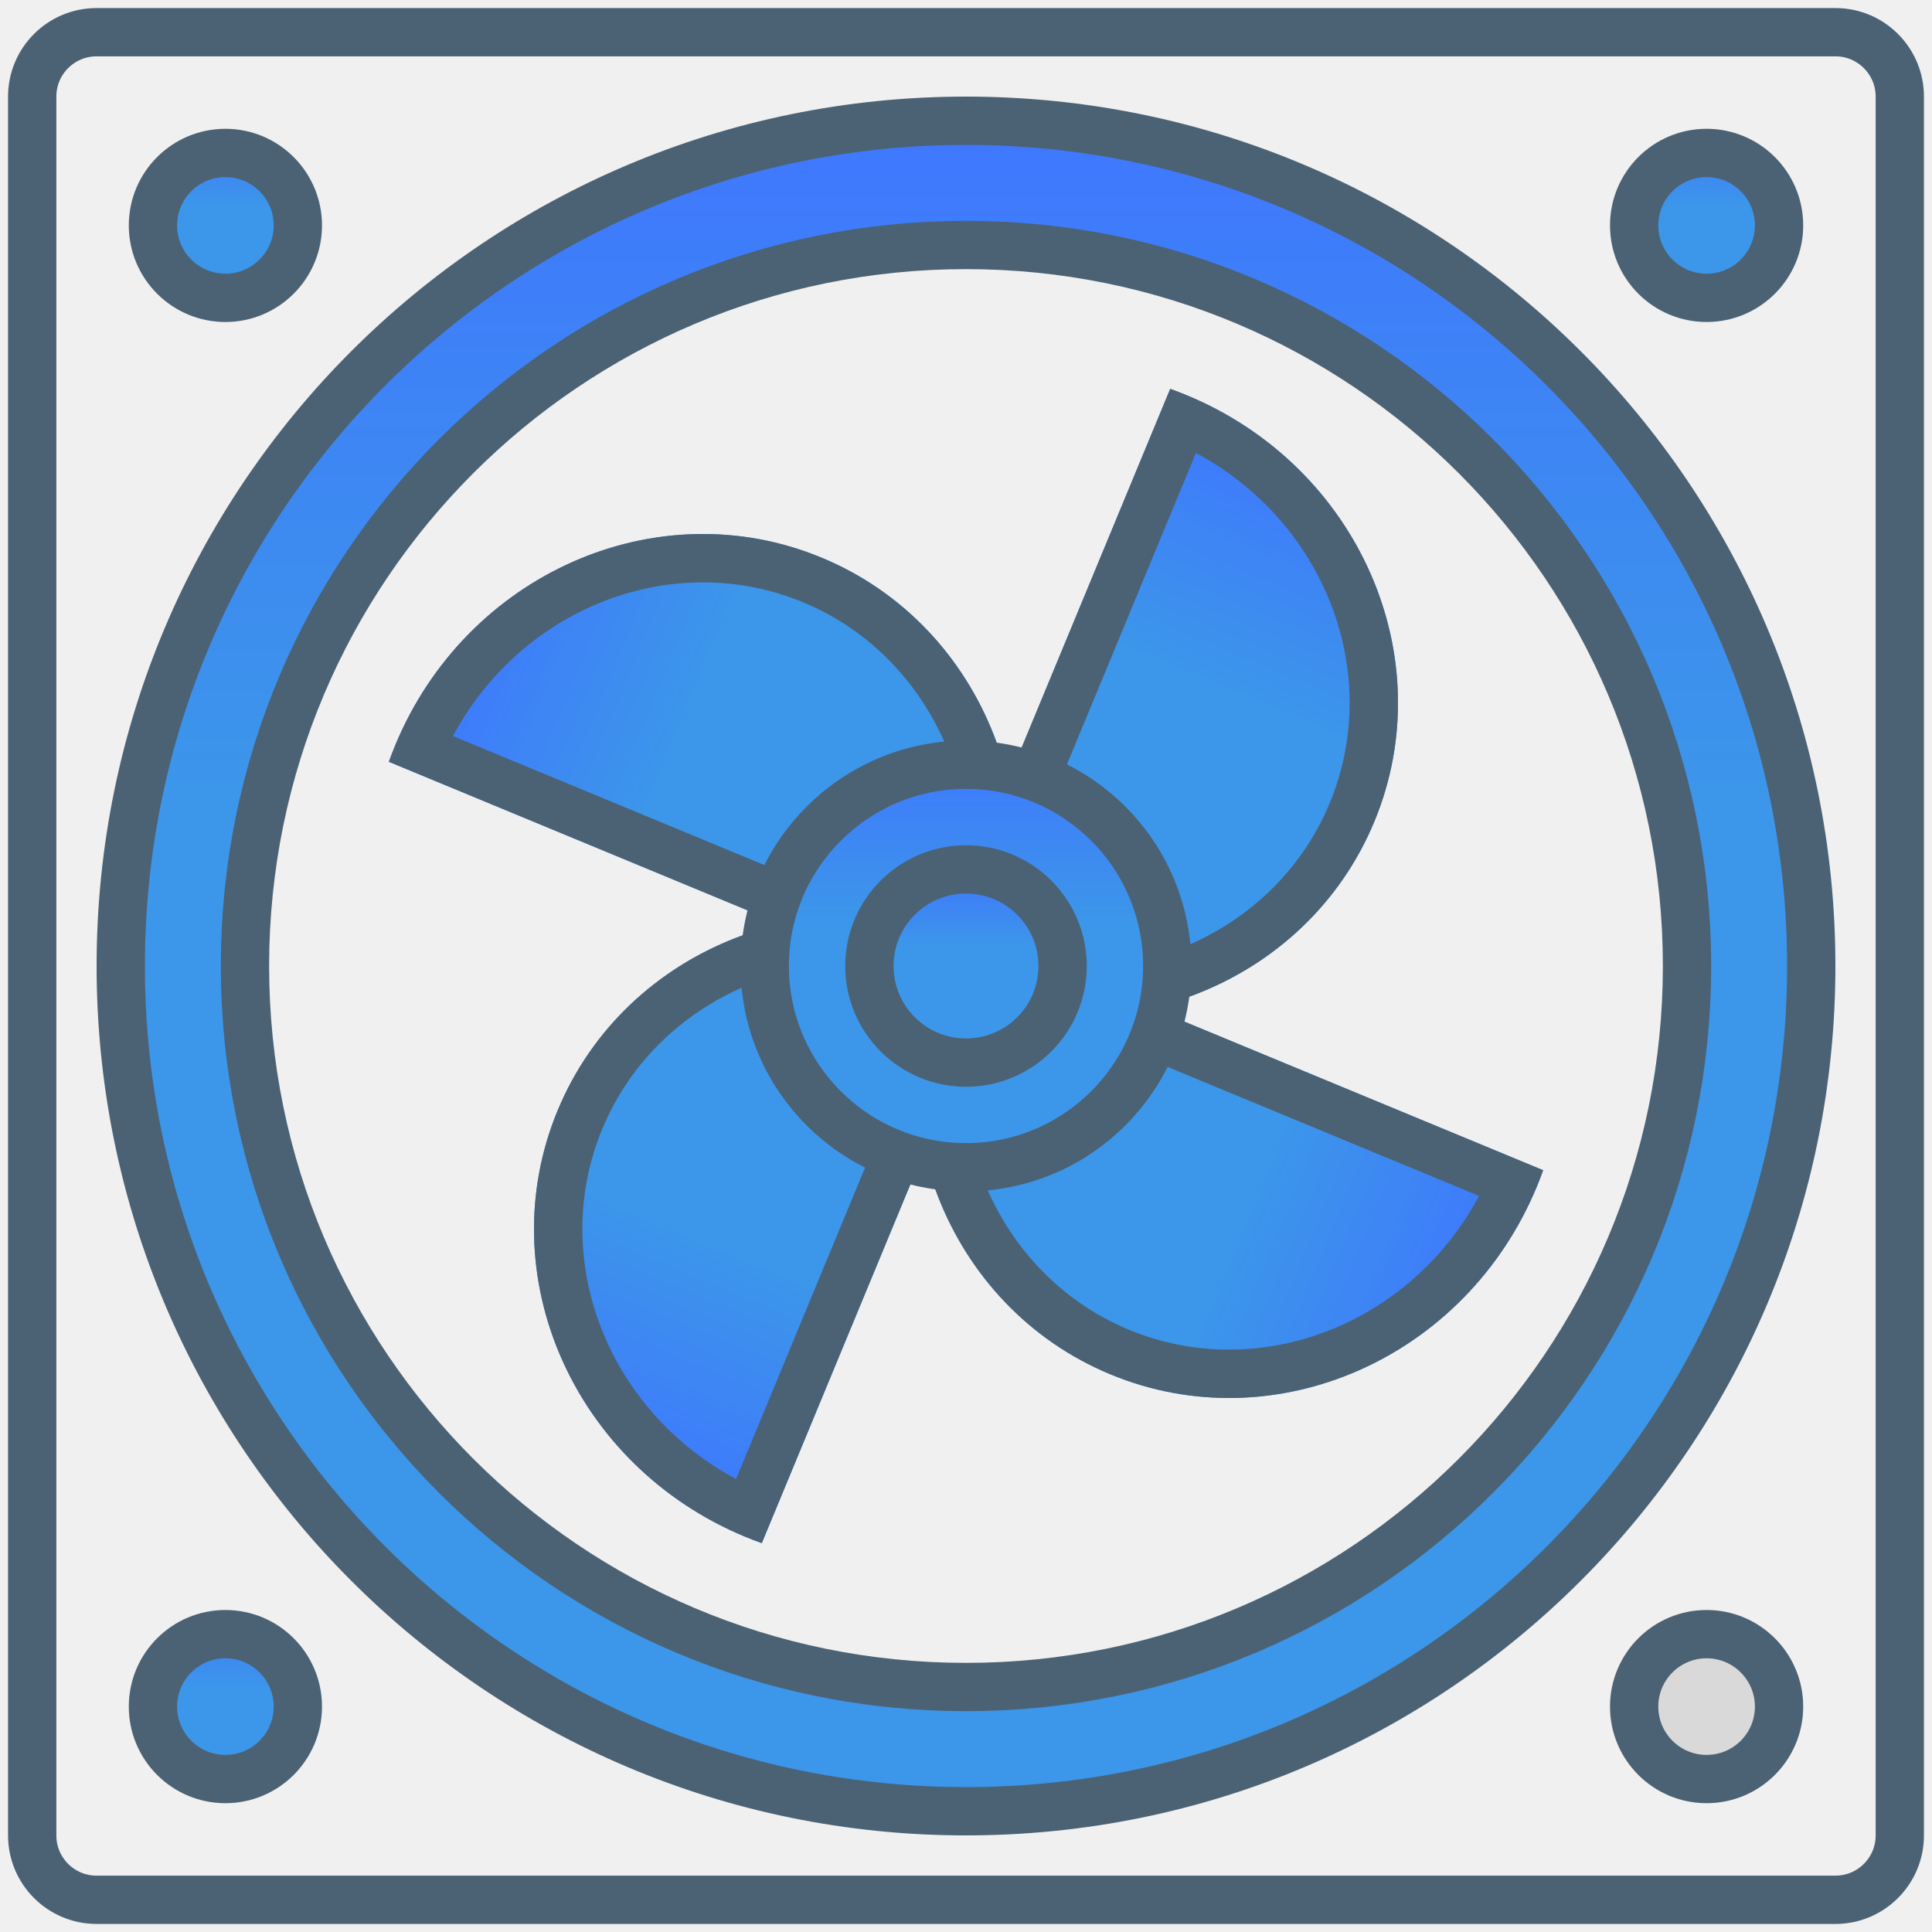
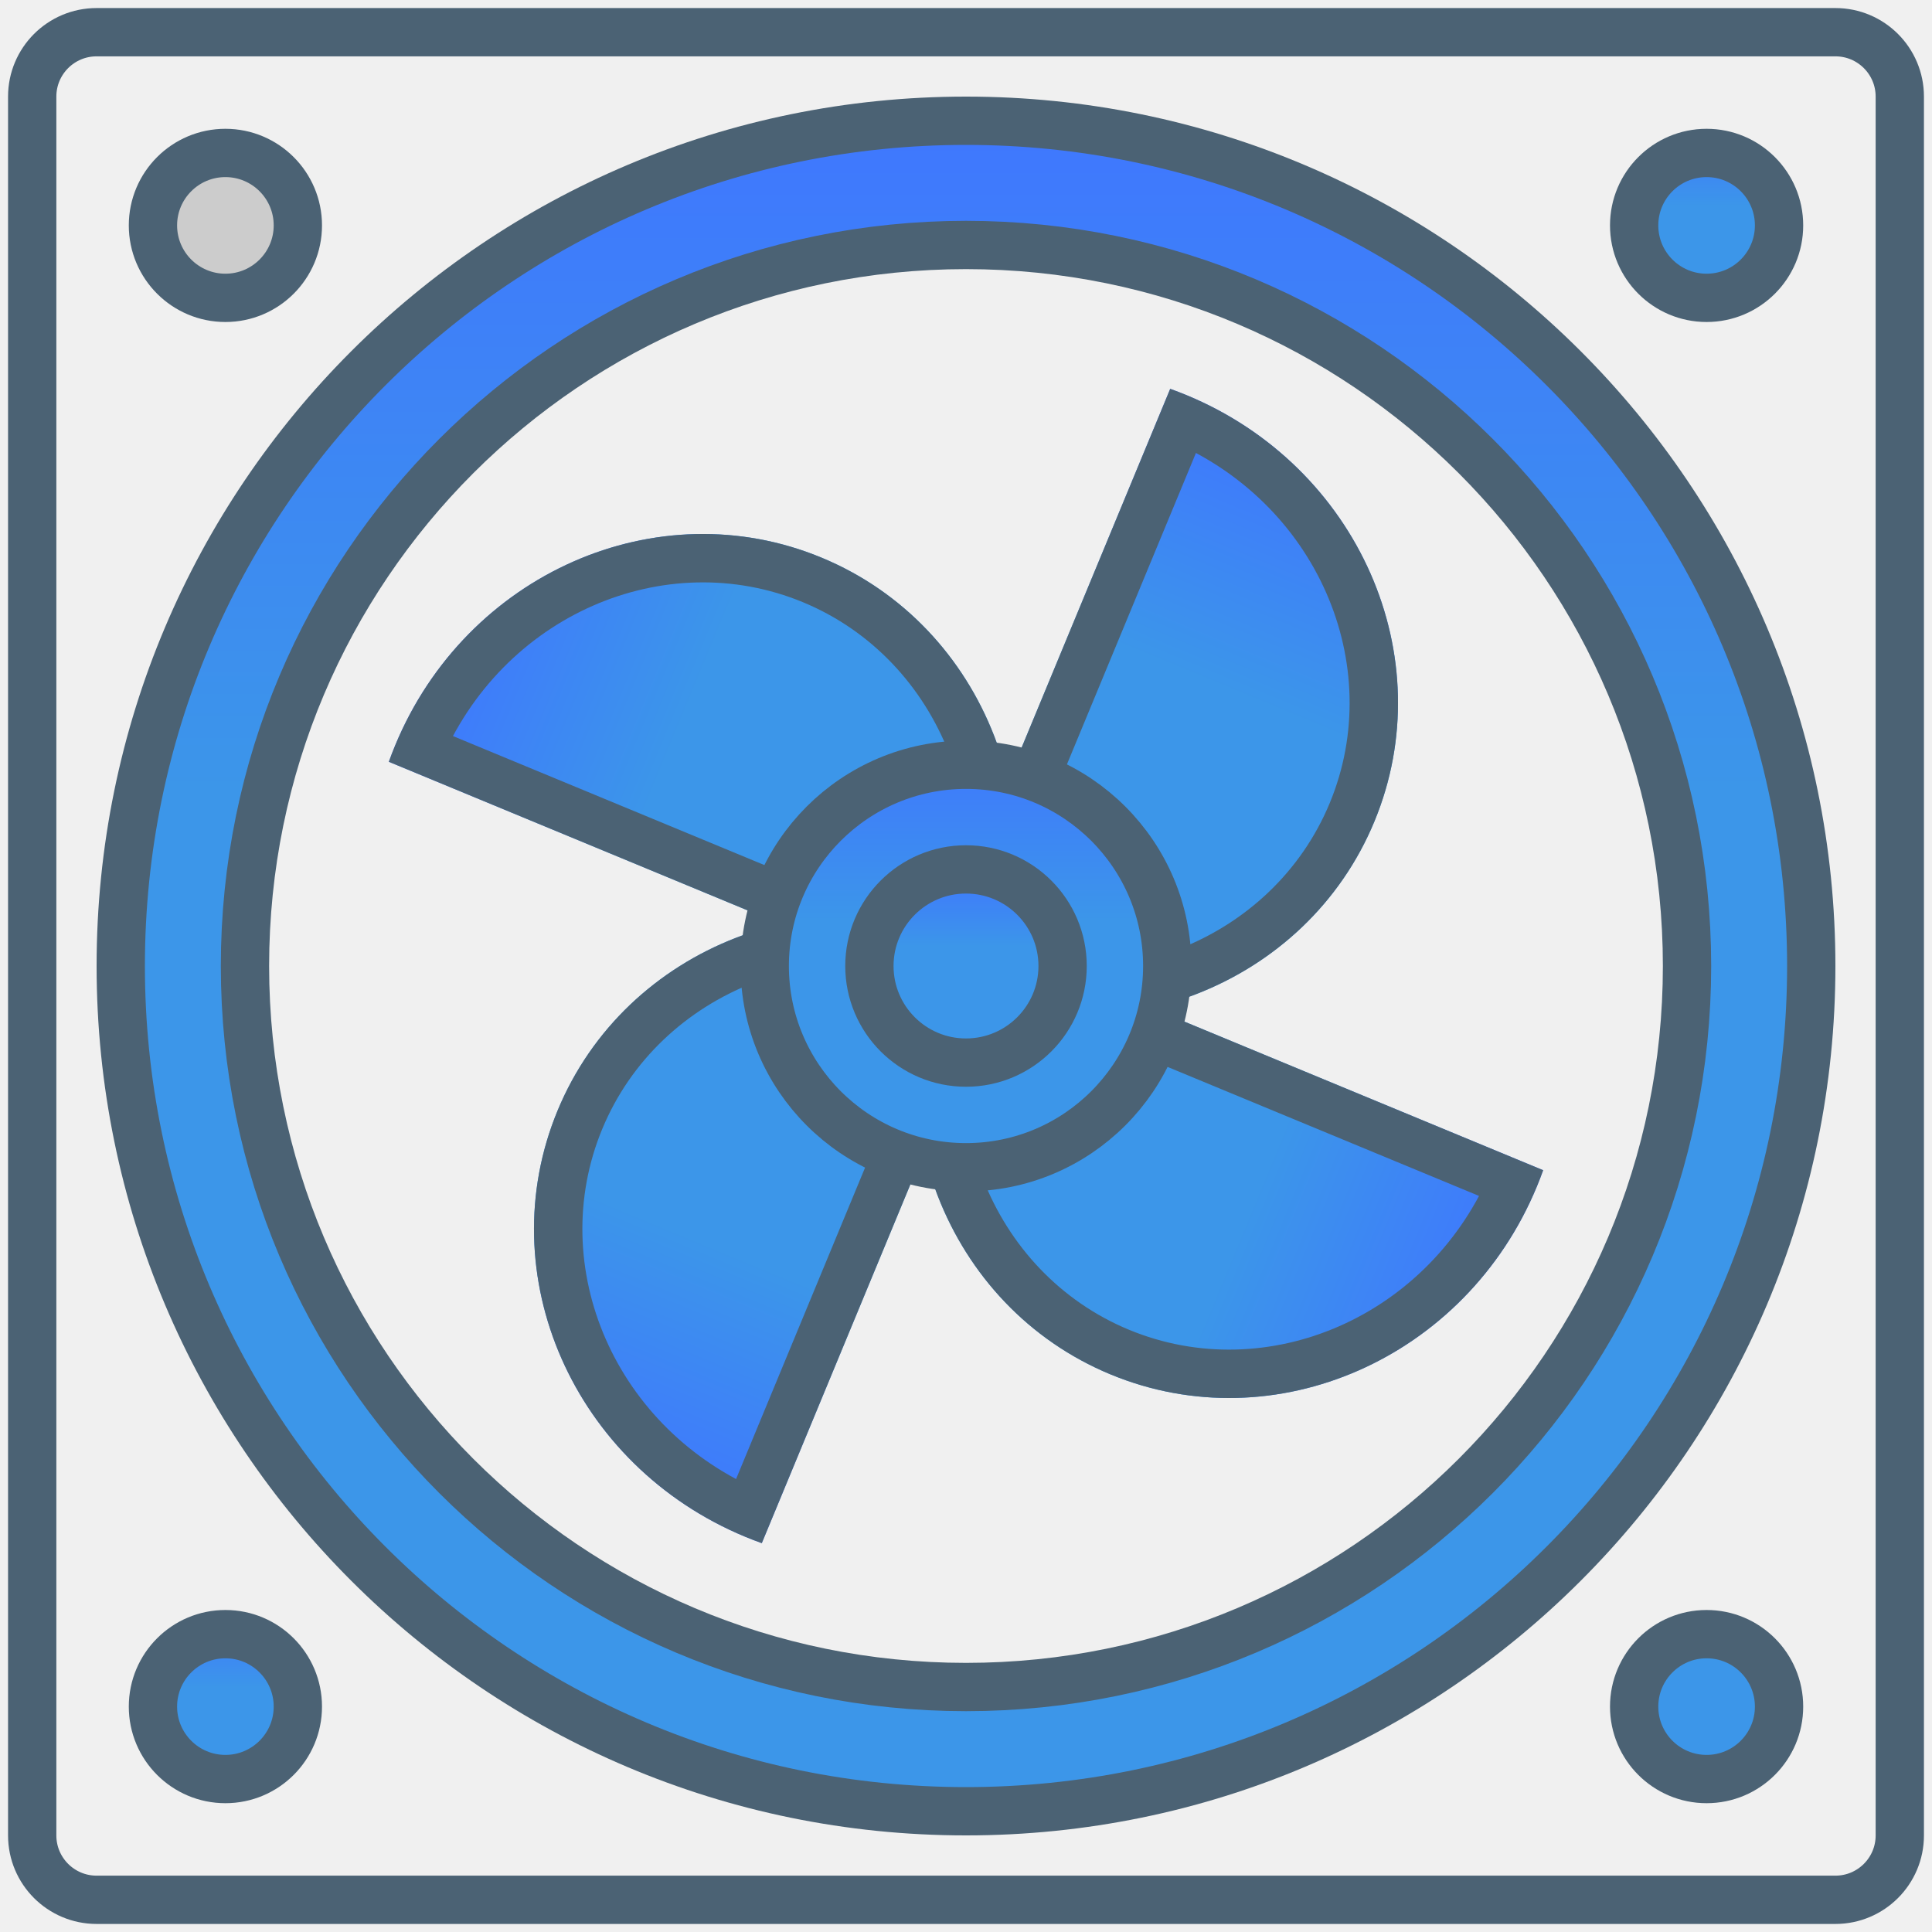
- <svg xmlns="http://www.w3.org/2000/svg" width="60" height="60" viewBox="0 0 60 60" fill="none">
-   <rect x="1" y="1" width="58" height="58" rx="2" stroke="#4B6274" stroke-width="1.5" />
-   <circle cx="7" cy="7" r="2.25" fill="url(#paint0_linear_2743_1105)" stroke="#4B6274" stroke-width="1.5" />
-   <circle cx="53" cy="7" r="2.25" fill="url(#paint1_linear_2743_1105)" stroke="#4B6274" stroke-width="1.5" />
-   <circle cx="53" cy="53" r="2.25" fill="#D9D9D9" stroke="#4B6274" stroke-width="1.5" />
-   <circle cx="7" cy="53" r="2.25" fill="url(#paint2_linear_2743_1105)" stroke="#4B6274" stroke-width="1.5" />
+ <svg xmlns="http://www.w3.org/2000/svg" width="60" height="60" viewBox="0 0 60 60" fill="none" version="1.1" id="svg13394">
+   <rect x="1" y="1" width="58" height="58" rx="2" stroke="#4B6274" stroke-width="1.5" id="rect13295" />
+   <circle cx="7" cy="7" r="2.25" fill="url(#paint0_linear_2743_1105)" stroke="#4B6274" stroke-width="1.5" id="circle13297" style="fill:#cccccc" />
+   <circle cx="53" cy="7" r="2.25" fill="url(#paint1_linear_2743_1105)" stroke="#4B6274" stroke-width="1.5" id="circle13299" />
+   <circle cx="53" cy="53" r="2.25" fill="#D9D9D9" stroke="#4B6274" stroke-width="1.5" id="circle13301" style="fill:#3c96e9;fill-opacity:1" />
+   <circle cx="7" cy="53" r="2.25" fill="url(#paint2_linear_2743_1105)" stroke="#4B6274" stroke-width="1.5" id="circle13303" />
  <mask id="path-6-inside-1_2743_1105" fill="white">
-     <path d="M57 30C57 44.912 44.912 57 30 57C15.088 57 3 44.912 3 30C3 15.088 15.088 3 30 3C44.912 3 57 15.088 57 30ZM8.358 30C8.358 41.952 18.048 51.642 30 51.642C41.952 51.642 51.642 41.952 51.642 30C51.642 18.048 41.952 8.358 30 8.358C18.048 8.358 8.358 18.048 8.358 30Z" />
+     <path d="M57 30C57 44.912 44.912 57 30 57C15.088 57 3 44.912 3 30C3 15.088 15.088 3 30 3C44.912 3 57 15.088 57 30ZM8.358 30C8.358 41.952 18.048 51.642 30 51.642C41.952 51.642 51.642 41.952 51.642 30C51.642 18.048 41.952 8.358 30 8.358C18.048 8.358 8.358 18.048 8.358 30Z" id="path13305" />
  </mask>
-   <path d="M57 30C57 44.912 44.912 57 30 57C15.088 57 3 44.912 3 30C3 15.088 15.088 3 30 3C44.912 3 57 15.088 57 30ZM8.358 30C8.358 41.952 18.048 51.642 30 51.642C41.952 51.642 51.642 41.952 51.642 30C51.642 18.048 41.952 8.358 30 8.358C18.048 8.358 8.358 18.048 8.358 30Z" fill="url(#paint3_linear_2743_1105)" stroke="#4B6274" stroke-width="3" mask="url(#path-6-inside-1_2743_1105)" />
+   <path d="M57 30C57 44.912 44.912 57 30 57C15.088 57 3 44.912 3 30C3 15.088 15.088 3 30 3C44.912 3 57 15.088 57 30ZM8.358 30C8.358 41.952 18.048 51.642 30 51.642C41.952 51.642 51.642 41.952 51.642 30C51.642 18.048 41.952 8.358 30 8.358C18.048 8.358 8.358 18.048 8.358 30Z" fill="url(#paint3_linear_2743_1105)" stroke="#4B6274" stroke-width="3" mask="url(#path-6-inside-1_2743_1105)" id="path13308" />
  <mask id="path-7-inside-2_2743_1105" fill="white">
-     <path fill-rule="evenodd" clip-rule="evenodd" d="M30.529 31.301C30.607 31.137 30.681 30.969 30.752 30.798C32.96 25.466 30.614 19.431 25.512 17.317C20.41 15.204 14.483 17.813 12.274 23.145C12.204 23.315 12.137 23.486 12.076 23.658L30.529 31.301Z" />
+     <path fill-rule="evenodd" clip-rule="evenodd" d="M30.529 31.301C30.607 31.137 30.681 30.969 30.752 30.798C32.96 25.466 30.614 19.431 25.512 17.317C20.41 15.204 14.483 17.813 12.274 23.145C12.204 23.315 12.137 23.486 12.076 23.658L30.529 31.301Z" id="path13310" />
  </mask>
-   <path fill-rule="evenodd" clip-rule="evenodd" d="M30.529 31.301C30.607 31.137 30.681 30.969 30.752 30.798C32.96 25.466 30.614 19.431 25.512 17.317C20.41 15.204 14.483 17.813 12.274 23.145C12.204 23.315 12.137 23.486 12.076 23.658L30.529 31.301Z" fill="url(#paint4_linear_2743_1105)" />
-   <path d="M30.529 31.301L29.955 32.687L31.273 33.233L31.884 31.943L30.529 31.301ZM12.076 23.658L10.664 23.154L10.183 24.498L11.502 25.044L12.076 23.658ZM29.366 30.224C29.305 30.372 29.24 30.517 29.173 30.659L31.884 31.943C31.973 31.756 32.057 31.566 32.138 31.372L29.366 30.224ZM24.938 18.703C29.218 20.476 31.282 25.6 29.366 30.224L32.138 31.372C34.639 25.333 32.011 18.385 26.086 15.931L24.938 18.703ZM13.66 23.719C15.576 19.094 20.658 16.93 24.938 18.703L26.086 15.931C20.161 13.477 13.39 16.531 10.888 22.571L13.66 23.719ZM13.489 24.163C13.542 24.014 13.599 23.866 13.66 23.719L10.888 22.571C10.808 22.764 10.733 22.958 10.664 23.154L13.489 24.163ZM11.502 25.044L29.955 32.687L31.103 29.916L12.65 22.272L11.502 25.044Z" fill="#4B6274" mask="url(#path-7-inside-2_2743_1105)" />
+   <path fill-rule="evenodd" clip-rule="evenodd" d="M30.529 31.301C30.607 31.137 30.681 30.969 30.752 30.798C32.96 25.466 30.614 19.431 25.512 17.317C20.41 15.204 14.483 17.813 12.274 23.145C12.204 23.315 12.137 23.486 12.076 23.658L30.529 31.301Z" fill="url(#paint4_linear_2743_1105)" id="path13313" />
+   <path d="M30.529 31.301L29.955 32.687L31.273 33.233L31.884 31.943L30.529 31.301ZM12.076 23.658L10.664 23.154L10.183 24.498L11.502 25.044L12.076 23.658ZM29.366 30.224C29.305 30.372 29.24 30.517 29.173 30.659L31.884 31.943C31.973 31.756 32.057 31.566 32.138 31.372L29.366 30.224ZM24.938 18.703C29.218 20.476 31.282 25.6 29.366 30.224L32.138 31.372C34.639 25.333 32.011 18.385 26.086 15.931L24.938 18.703ZM13.66 23.719C15.576 19.094 20.658 16.93 24.938 18.703L26.086 15.931C20.161 13.477 13.39 16.531 10.888 22.571L13.66 23.719ZM13.489 24.163C13.542 24.014 13.599 23.866 13.66 23.719L10.888 22.571C10.808 22.764 10.733 22.958 10.664 23.154L13.489 24.163ZM11.502 25.044L29.955 32.687L31.103 29.916L12.65 22.272L11.502 25.044Z" fill="#4B6274" mask="url(#path-7-inside-2_2743_1105)" id="path13315" />
  <mask id="path-9-inside-3_2743_1105" fill="white">
-     <path fill-rule="evenodd" clip-rule="evenodd" d="M28.699 30.529C28.863 30.607 29.031 30.681 29.201 30.752C34.534 32.96 40.569 30.614 42.683 25.512C44.796 20.41 42.187 14.483 36.855 12.274C36.685 12.204 36.514 12.137 36.342 12.076L28.699 30.529Z" />
+     <path fill-rule="evenodd" clip-rule="evenodd" d="M28.699 30.529C28.863 30.607 29.031 30.681 29.201 30.752C34.534 32.96 40.569 30.614 42.683 25.512C44.796 20.41 42.187 14.483 36.855 12.274C36.685 12.204 36.514 12.137 36.342 12.076L28.699 30.529Z" id="path13317" />
  </mask>
-   <path fill-rule="evenodd" clip-rule="evenodd" d="M28.699 30.529C28.863 30.607 29.031 30.681 29.201 30.752C34.534 32.96 40.569 30.614 42.683 25.512C44.796 20.41 42.187 14.483 36.855 12.274C36.685 12.204 36.514 12.137 36.342 12.076L28.699 30.529Z" fill="url(#paint5_linear_2743_1105)" />
-   <path d="M28.699 30.529L27.313 29.955L26.767 31.273L28.057 31.884L28.699 30.529ZM36.342 12.076L36.846 10.664L35.502 10.183L34.956 11.502L36.342 12.076ZM29.776 29.366C29.628 29.305 29.483 29.24 29.341 29.173L28.057 31.884C28.244 31.973 28.434 32.057 28.628 32.138L29.776 29.366ZM41.297 24.938C39.524 29.218 34.4 31.282 29.776 29.366L28.628 32.138C34.667 34.639 41.615 32.011 44.069 26.086L41.297 24.938ZM36.281 13.66C40.906 15.576 43.07 20.658 41.297 24.938L44.069 26.086C46.523 20.161 43.468 13.39 37.429 10.888L36.281 13.66ZM35.837 13.489C35.986 13.542 36.134 13.599 36.281 13.66L37.429 10.888C37.236 10.808 37.041 10.733 36.846 10.664L35.837 13.489ZM34.956 11.502L27.313 29.955L30.084 31.103L37.728 12.65L34.956 11.502Z" fill="#4B6274" mask="url(#path-9-inside-3_2743_1105)" />
+   <path fill-rule="evenodd" clip-rule="evenodd" d="M28.699 30.529C28.863 30.607 29.031 30.681 29.201 30.752C34.534 32.96 40.569 30.614 42.683 25.512C44.796 20.41 42.187 14.483 36.855 12.274C36.685 12.204 36.514 12.137 36.342 12.076L28.699 30.529Z" fill="url(#paint5_linear_2743_1105)" id="path13320" />
+   <path d="M28.699 30.529L27.313 29.955L26.767 31.273L28.057 31.884L28.699 30.529ZM36.342 12.076L36.846 10.664L35.502 10.183L34.956 11.502L36.342 12.076ZM29.776 29.366C29.628 29.305 29.483 29.24 29.341 29.173L28.057 31.884C28.244 31.973 28.434 32.057 28.628 32.138L29.776 29.366ZM41.297 24.938C39.524 29.218 34.4 31.282 29.776 29.366L28.628 32.138C34.667 34.639 41.615 32.011 44.069 26.086L41.297 24.938ZM36.281 13.66C40.906 15.576 43.07 20.658 41.297 24.938L44.069 26.086C46.523 20.161 43.468 13.39 37.429 10.888L36.281 13.66ZM35.837 13.489C35.986 13.542 36.134 13.599 36.281 13.66L37.429 10.888C37.236 10.808 37.041 10.733 36.846 10.664L35.837 13.489ZM34.956 11.502L27.313 29.955L30.084 31.103L37.728 12.65L34.956 11.502Z" fill="#4B6274" mask="url(#path-9-inside-3_2743_1105)" id="path13322" />
  <mask id="path-11-inside-4_2743_1105" fill="white">
-     <path fill-rule="evenodd" clip-rule="evenodd" d="M29.471 28.699C29.393 28.863 29.319 29.031 29.248 29.202C27.04 34.534 29.386 40.569 34.488 42.683C39.59 44.796 45.517 42.187 47.726 36.855C47.797 36.685 47.862 36.514 47.924 36.342L29.471 28.699Z" />
+     <path fill-rule="evenodd" clip-rule="evenodd" d="M29.471 28.699C29.393 28.863 29.319 29.031 29.248 29.202C27.04 34.534 29.386 40.569 34.488 42.683C39.59 44.796 45.517 42.187 47.726 36.855C47.797 36.685 47.862 36.514 47.924 36.342L29.471 28.699Z" id="path13324" />
  </mask>
-   <path fill-rule="evenodd" clip-rule="evenodd" d="M29.471 28.699C29.393 28.863 29.319 29.031 29.248 29.202C27.04 34.534 29.386 40.569 34.488 42.683C39.59 44.796 45.517 42.187 47.726 36.855C47.797 36.685 47.862 36.514 47.924 36.342L29.471 28.699Z" fill="url(#paint6_linear_2743_1105)" />
-   <path d="M29.471 28.699L30.045 27.313L28.727 26.767L28.116 28.057L29.471 28.699ZM47.924 36.342L49.336 36.846L49.817 35.502L48.498 34.956L47.924 36.342ZM30.634 29.776C30.695 29.628 30.76 29.483 30.827 29.341L28.116 28.057C28.027 28.244 27.943 28.434 27.863 28.628L30.634 29.776ZM35.062 41.297C30.782 39.524 28.718 34.4 30.634 29.776L27.863 28.628C25.361 34.667 27.989 41.615 33.914 44.069L35.062 41.297ZM46.34 36.281C44.424 40.906 39.342 43.07 35.062 41.297L33.914 44.069C39.839 46.523 46.61 43.469 49.112 37.429L46.34 36.281ZM46.511 35.837C46.458 35.986 46.401 36.134 46.34 36.281L49.112 37.429C49.192 37.236 49.267 37.042 49.336 36.846L46.511 35.837ZM48.498 34.956L30.045 27.313L28.897 30.084L47.35 37.728L48.498 34.956Z" fill="#4B6274" mask="url(#path-11-inside-4_2743_1105)" />
+   <path fill-rule="evenodd" clip-rule="evenodd" d="M29.471 28.699C29.393 28.863 29.319 29.031 29.248 29.202C27.04 34.534 29.386 40.569 34.488 42.683C39.59 44.796 45.517 42.187 47.726 36.855C47.797 36.685 47.862 36.514 47.924 36.342L29.471 28.699Z" fill="url(#paint6_linear_2743_1105)" id="path13327" />
+   <path d="M29.471 28.699L30.045 27.313L28.727 26.767L28.116 28.057L29.471 28.699ZM47.924 36.342L49.336 36.846L49.817 35.502L48.498 34.956L47.924 36.342ZM30.634 29.776C30.695 29.628 30.76 29.483 30.827 29.341L28.116 28.057C28.027 28.244 27.943 28.434 27.863 28.628L30.634 29.776ZM35.062 41.297C30.782 39.524 28.718 34.4 30.634 29.776L27.863 28.628C25.361 34.667 27.989 41.615 33.914 44.069L35.062 41.297ZM46.34 36.281C44.424 40.906 39.342 43.07 35.062 41.297L33.914 44.069C39.839 46.523 46.61 43.469 49.112 37.429L46.34 36.281ZM46.511 35.837C46.458 35.986 46.401 36.134 46.34 36.281L49.112 37.429C49.192 37.236 49.267 37.042 49.336 36.846L46.511 35.837ZM48.498 34.956L30.045 27.313L28.897 30.084L47.35 37.728L48.498 34.956Z" fill="#4B6274" mask="url(#path-11-inside-4_2743_1105)" id="path13329" />
  <mask id="path-13-inside-5_2743_1105" fill="white">
-     <path fill-rule="evenodd" clip-rule="evenodd" d="M31.301 29.471C31.137 29.393 30.969 29.319 30.798 29.248C25.466 27.04 19.43 29.386 17.317 34.488C15.204 39.59 17.813 45.517 23.145 47.726C23.315 47.797 23.486 47.862 23.658 47.924L31.301 29.471Z" />
+     <path fill-rule="evenodd" clip-rule="evenodd" d="M31.301 29.471C31.137 29.393 30.969 29.319 30.798 29.248C25.466 27.04 19.43 29.386 17.317 34.488C15.204 39.59 17.813 45.517 23.145 47.726C23.315 47.797 23.486 47.862 23.658 47.924L31.301 29.471Z" id="path13331" />
  </mask>
-   <path fill-rule="evenodd" clip-rule="evenodd" d="M31.301 29.471C31.137 29.393 30.969 29.319 30.798 29.248C25.466 27.04 19.43 29.386 17.317 34.488C15.204 39.59 17.813 45.517 23.145 47.726C23.315 47.797 23.486 47.862 23.658 47.924L31.301 29.471Z" fill="url(#paint7_linear_2743_1105)" />
-   <path d="M31.301 29.471L32.687 30.045L33.233 28.727L31.943 28.116L31.301 29.471ZM23.658 47.924L23.153 49.336L24.498 49.817L25.044 48.498L23.658 47.924ZM30.224 30.634C30.372 30.695 30.517 30.76 30.659 30.827L31.943 28.116C31.756 28.027 31.566 27.943 31.372 27.863L30.224 30.634ZM18.703 35.062C20.476 30.782 25.599 28.718 30.224 30.634L31.372 27.863C25.333 25.361 18.385 27.989 15.931 33.914L18.703 35.062ZM23.719 46.34C19.094 44.424 16.93 39.342 18.703 35.062L15.931 33.914C13.477 39.839 16.531 46.61 22.571 49.112L23.719 46.34ZM24.163 46.511C24.014 46.458 23.866 46.401 23.719 46.34L22.571 49.112C22.764 49.192 22.958 49.267 23.153 49.336L24.163 46.511ZM25.044 48.498L32.687 30.045L29.916 28.897L22.272 47.35L25.044 48.498Z" fill="#4B6274" mask="url(#path-13-inside-5_2743_1105)" />
-   <circle cx="30" cy="30" r="6.25" fill="url(#paint8_linear_2743_1105)" stroke="#4B6274" stroke-width="1.5" />
-   <circle cx="30" cy="30" r="3" fill="url(#paint9_linear_2743_1105)" stroke="#4B6274" stroke-width="1.5" />
-   <defs>
+   <path fill-rule="evenodd" clip-rule="evenodd" d="M31.301 29.471C31.137 29.393 30.969 29.319 30.798 29.248C25.466 27.04 19.43 29.386 17.317 34.488C15.204 39.59 17.813 45.517 23.145 47.726C23.315 47.797 23.486 47.862 23.658 47.924L31.301 29.471Z" fill="url(#paint7_linear_2743_1105)" id="path13334" />
+   <path d="M31.301 29.471L32.687 30.045L33.233 28.727L31.943 28.116L31.301 29.471ZM23.658 47.924L23.153 49.336L24.498 49.817L25.044 48.498L23.658 47.924ZM30.224 30.634C30.372 30.695 30.517 30.76 30.659 30.827L31.943 28.116C31.756 28.027 31.566 27.943 31.372 27.863L30.224 30.634ZM18.703 35.062C20.476 30.782 25.599 28.718 30.224 30.634L31.372 27.863C25.333 25.361 18.385 27.989 15.931 33.914L18.703 35.062ZM23.719 46.34C19.094 44.424 16.93 39.342 18.703 35.062L15.931 33.914C13.477 39.839 16.531 46.61 22.571 49.112L23.719 46.34ZM24.163 46.511C24.014 46.458 23.866 46.401 23.719 46.34L22.571 49.112C22.764 49.192 22.958 49.267 23.153 49.336L24.163 46.511ZM25.044 48.498L32.687 30.045L29.916 28.897L22.272 47.35L25.044 48.498Z" fill="#4B6274" mask="url(#path-13-inside-5_2743_1105)" id="path13336" />
+   <circle cx="30" cy="30" r="6.25" fill="url(#paint8_linear_2743_1105)" stroke="#4B6274" stroke-width="1.5" id="circle13338" />
+   <circle cx="30" cy="30" r="3" fill="url(#paint9_linear_2743_1105)" stroke="#4B6274" stroke-width="1.5" id="circle13340" />
+   <defs id="defs13392">
    <linearGradient id="paint0_linear_2743_1105" x1="7" y1="4" x2="7" y2="10" gradientUnits="userSpaceOnUse">
-       <stop stop-color="#3F76FF" />
-       <stop offset="0.4" stop-color="#3C96E9" />
+       <stop stop-color="#3F76FF" id="stop13342" />
+       <stop offset="0.4" stop-color="#3C96E9" id="stop13344" />
    </linearGradient>
    <linearGradient id="paint1_linear_2743_1105" x1="53" y1="4" x2="53" y2="10" gradientUnits="userSpaceOnUse">
-       <stop stop-color="#3F76FF" />
-       <stop offset="0.4" stop-color="#3C96E9" />
+       <stop stop-color="#3F76FF" id="stop13347" />
+       <stop offset="0.4" stop-color="#3C96E9" id="stop13349" />
    </linearGradient>
    <linearGradient id="paint2_linear_2743_1105" x1="7" y1="50" x2="7" y2="56" gradientUnits="userSpaceOnUse">
-       <stop stop-color="#3F76FF" />
-       <stop offset="0.4" stop-color="#3C96E9" />
+       <stop stop-color="#3F76FF" id="stop13352" />
+       <stop offset="0.4" stop-color="#3C96E9" id="stop13354" />
    </linearGradient>
    <linearGradient id="paint3_linear_2743_1105" x1="30" y1="3" x2="30" y2="57" gradientUnits="userSpaceOnUse">
-       <stop stop-color="#3F76FF" />
-       <stop offset="0.4" stop-color="#3C96E9" />
+       <stop stop-color="#3F76FF" id="stop13357" />
+       <stop offset="0.4" stop-color="#3C96E9" id="stop13359" />
    </linearGradient>
    <linearGradient id="paint4_linear_2743_1105" x1="14.168" y1="18.572" x2="32.646" y2="26.225" gradientUnits="userSpaceOnUse">
-       <stop stop-color="#3F76FF" />
-       <stop offset="0.4" stop-color="#3C96E9" />
+       <stop stop-color="#3F76FF" id="stop13362" />
+       <stop offset="0.4" stop-color="#3C96E9" id="stop13364" />
    </linearGradient>
    <linearGradient id="paint5_linear_2743_1105" x1="41.428" y1="14.168" x2="33.775" y2="32.646" gradientUnits="userSpaceOnUse">
-       <stop stop-color="#3F76FF" />
-       <stop offset="0.4" stop-color="#3C96E9" />
+       <stop stop-color="#3F76FF" id="stop13367" />
+       <stop offset="0.4" stop-color="#3C96E9" id="stop13369" />
    </linearGradient>
    <linearGradient id="paint6_linear_2743_1105" x1="45.832" y1="41.428" x2="27.354" y2="33.775" gradientUnits="userSpaceOnUse">
-       <stop stop-color="#3F76FF" />
-       <stop offset="0.4" stop-color="#3C96E9" />
+       <stop stop-color="#3F76FF" id="stop13372" />
+       <stop offset="0.4" stop-color="#3C96E9" id="stop13374" />
    </linearGradient>
    <linearGradient id="paint7_linear_2743_1105" x1="18.572" y1="45.832" x2="26.225" y2="27.354" gradientUnits="userSpaceOnUse">
-       <stop stop-color="#3F76FF" />
-       <stop offset="0.4" stop-color="#3C96E9" />
+       <stop stop-color="#3F76FF" id="stop13377" />
+       <stop offset="0.4" stop-color="#3C96E9" id="stop13379" />
    </linearGradient>
    <linearGradient id="paint8_linear_2743_1105" x1="30" y1="23" x2="30" y2="37" gradientUnits="userSpaceOnUse">
-       <stop stop-color="#3F76FF" />
-       <stop offset="0.4" stop-color="#3C96E9" />
+       <stop stop-color="#3F76FF" id="stop13382" />
+       <stop offset="0.4" stop-color="#3C96E9" id="stop13384" />
    </linearGradient>
    <linearGradient id="paint9_linear_2743_1105" x1="30" y1="27" x2="30" y2="33" gradientUnits="userSpaceOnUse">
-       <stop stop-color="#3F76FF" />
-       <stop offset="0.4" stop-color="#3C96E9" />
+       <stop stop-color="#3F76FF" id="stop13387" />
+       <stop offset="0.4" stop-color="#3C96E9" id="stop13389" />
    </linearGradient>
  </defs>
</svg>
